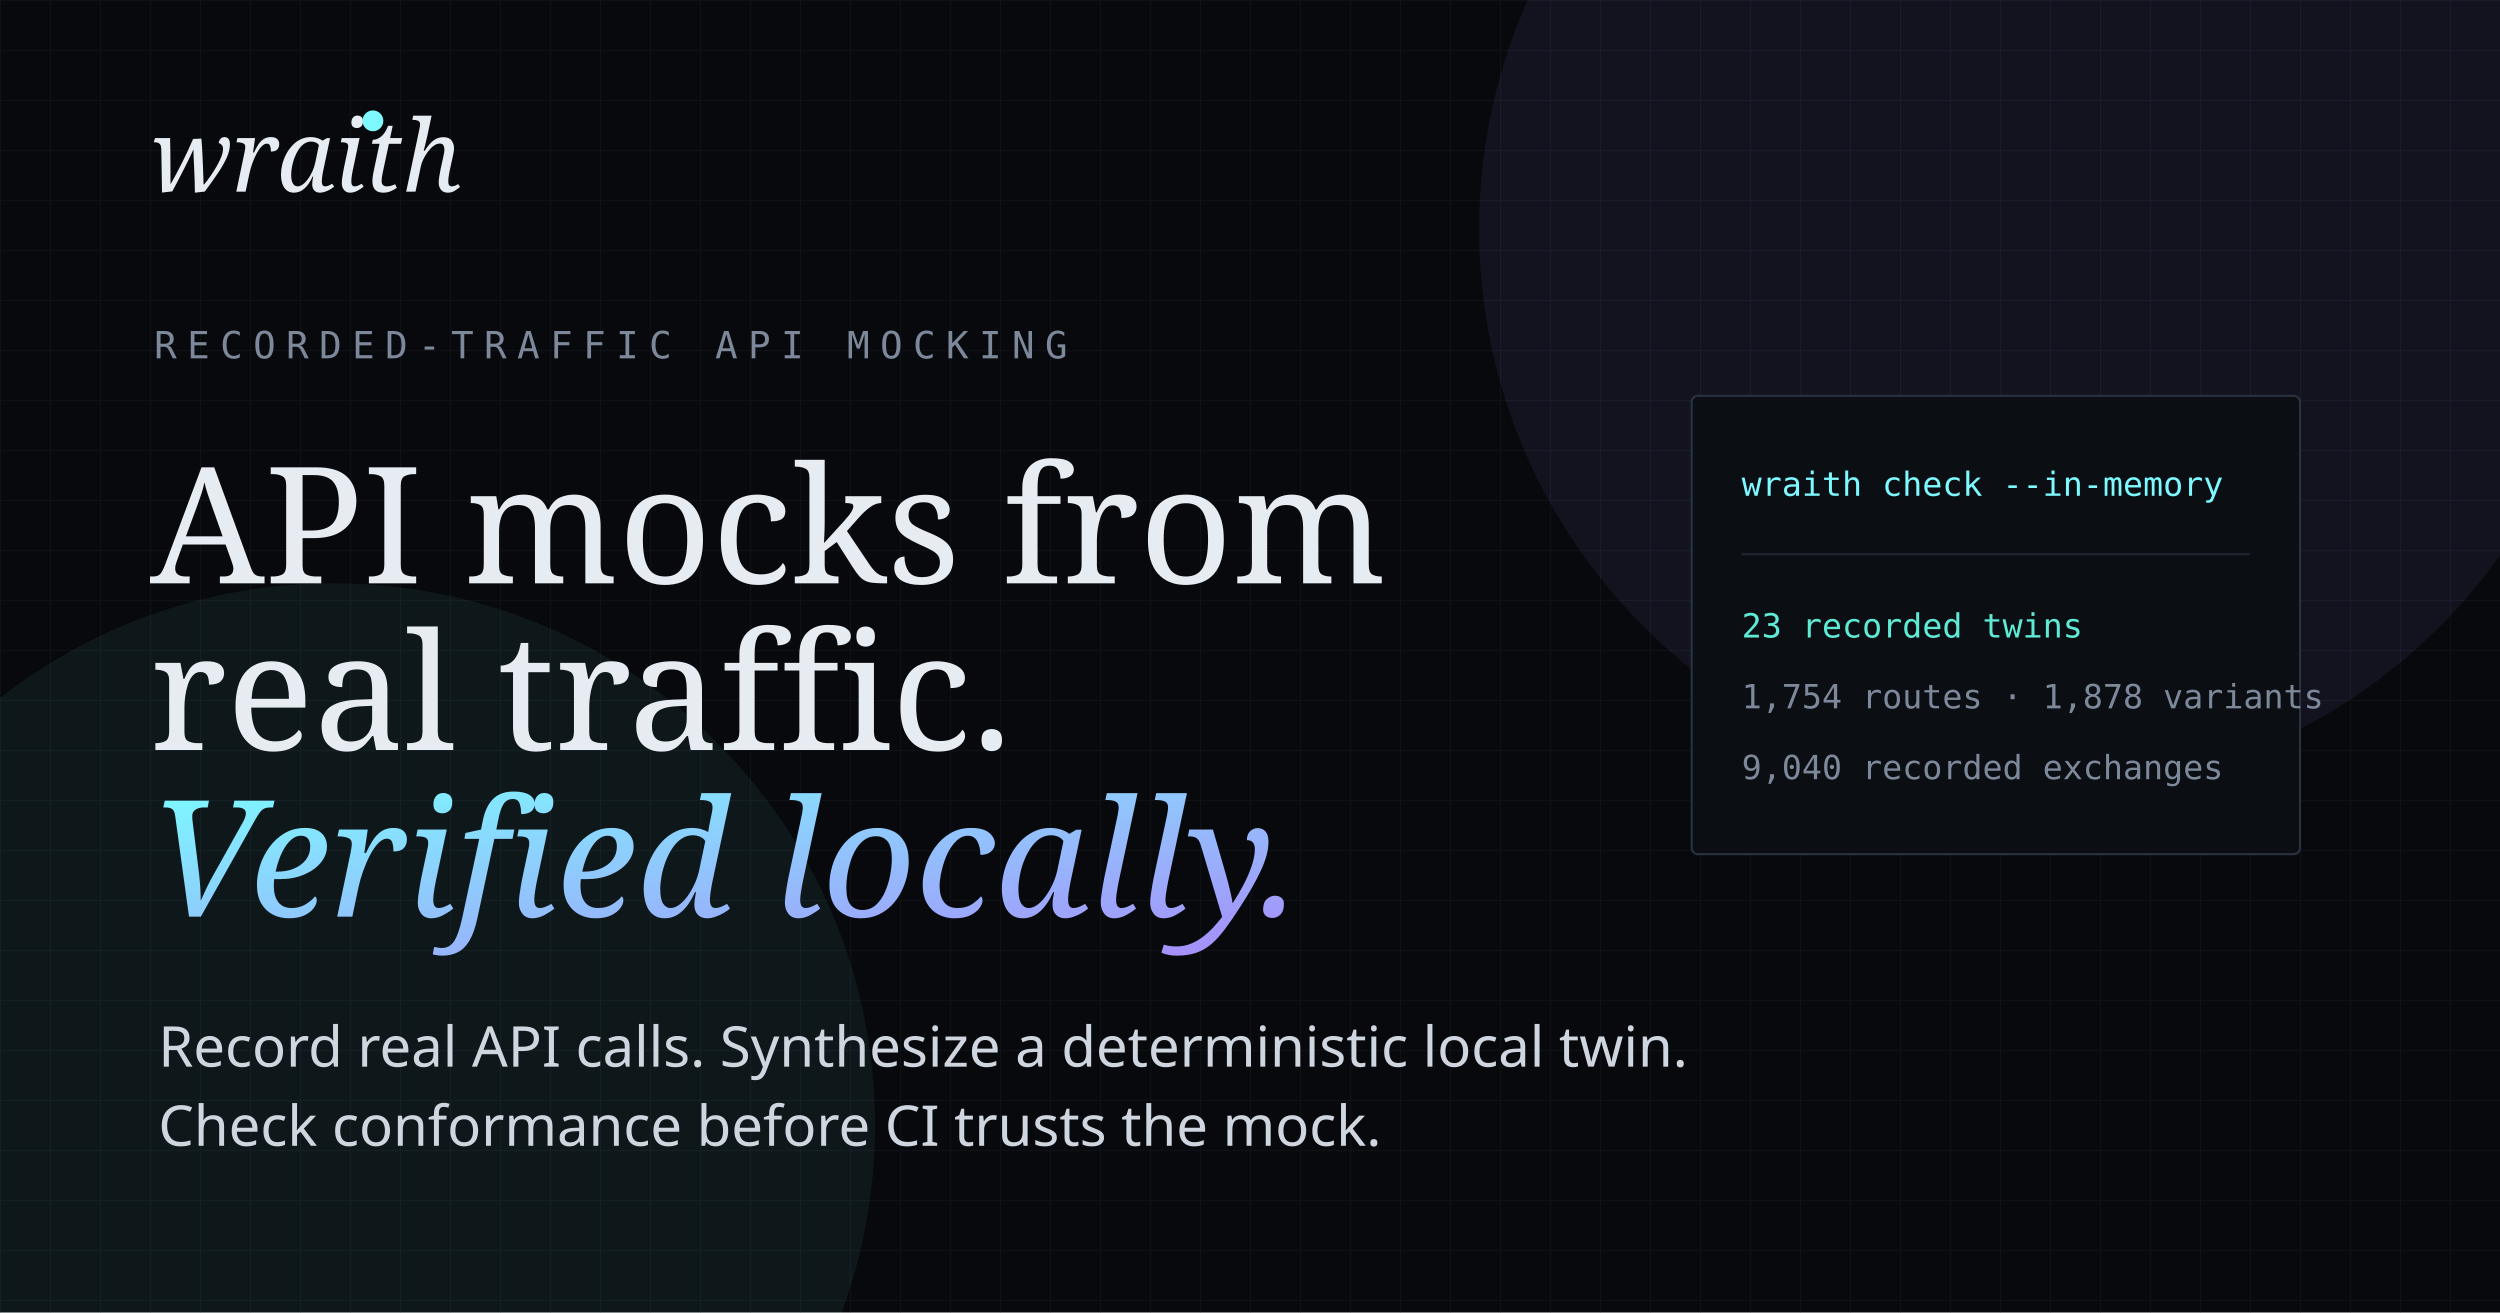
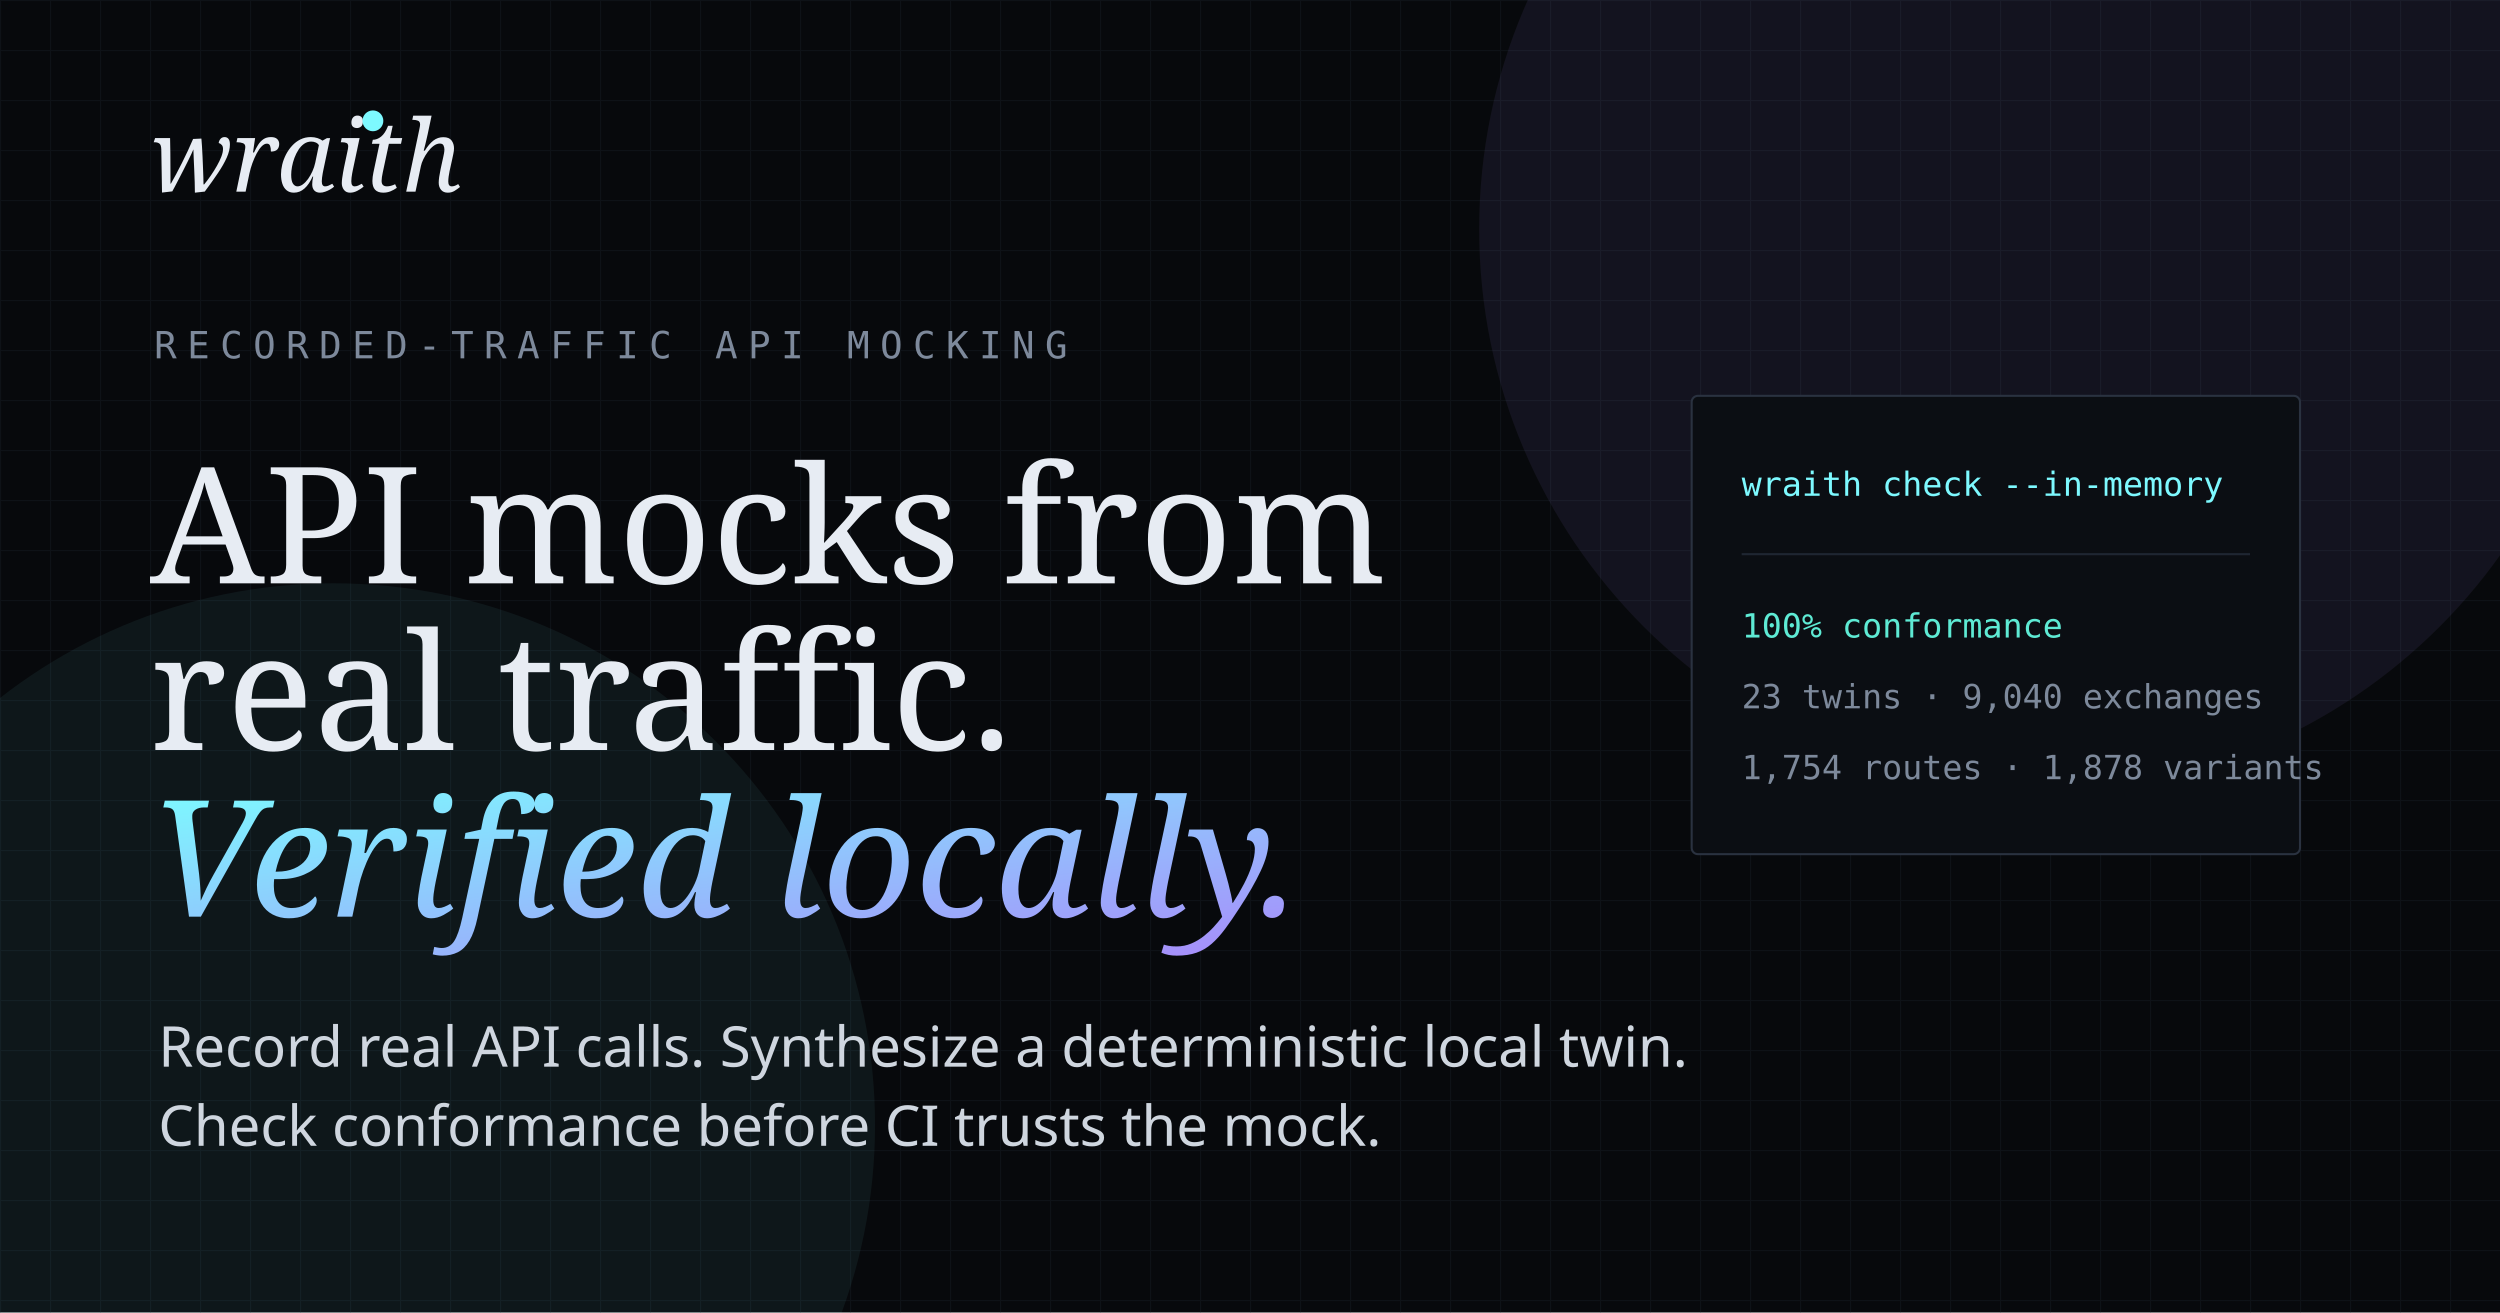
<svg xmlns="http://www.w3.org/2000/svg" width="1200" height="630" viewBox="0 0 1200 630">
  <defs>
    <linearGradient id="ink" x1="0" x2="1" y1="0" y2="1">
      <stop offset="0" stop-color="#7df9ff" />
      <stop offset="1" stop-color="#a78bfa" />
    </linearGradient>
    <pattern id="grid" width="24" height="24" patternUnits="userSpaceOnUse">
      <path d="M24 0H0V24" fill="none" stroke="#1f2632" stroke-width="1" opacity=".55" />
    </pattern>
  </defs>
  <rect width="1200" height="630" fill="#07090c" />
  <rect width="1200" height="630" fill="url(#grid)" opacity=".55" />
  <circle cx="980" cy="110" r="270" fill="#a78bfa" opacity=".08" />
  <circle cx="160" cy="540" r="260" fill="#7df9ff" opacity=".06" />
  <text x="72" y="92" font-family="Georgia, serif" font-size="48" font-style="italic" fill="#e7ecf3">wraith</text>
  <circle cx="179" cy="58" r="5" fill="#7df9ff" />
  <text x="74" y="172" font-family="ui-monospace, SFMono-Regular, Menlo, monospace" font-size="18" letter-spacing="5" fill="#7d899b">RECORDED-TRAFFIC API MOCKING</text>
  <text x="72" y="280" font-family="Georgia, serif" font-size="78" fill="#e7ecf3">API mocks from</text>
  <text x="72" y="360" font-family="Georgia, serif" font-size="78" fill="#e7ecf3">real traffic.</text>
  <text x="72" y="440" font-family="Georgia, serif" font-size="78" fill="url(#ink)" font-style="italic">Verified locally.</text>
  <text x="76" y="512" font-family="Space Grotesk, system-ui, sans-serif" font-size="27" fill="#cfd6df">Record real API calls. Synthesize a deterministic local twin.</text>
  <text x="76" y="550" font-family="Space Grotesk, system-ui, sans-serif" font-size="27" fill="#cfd6df">Check conformance before CI trusts the mock.</text>
  <g transform="translate(812 190)">
    <rect width="292" height="220" rx="3" fill="#0b0e13" stroke="#2a3240" />
    <text x="24" y="48" font-family="ui-monospace, SFMono-Regular, Menlo, monospace" font-size="16" fill="#7df9ff">wraith check --in-memory</text>
    <line x1="24" y1="76" x2="268" y2="76" stroke="#1f2632" />
-     <text x="24" y="116" font-family="ui-monospace, SFMono-Regular, Menlo, monospace" font-size="16" fill="#5eead4">23 recorded twins</text>
-     <text x="24" y="150" font-family="ui-monospace, SFMono-Regular, Menlo, monospace" font-size="16" fill="#7d899b">1,754 routes · 1,878 variants</text>
-     <text x="24" y="184" font-family="ui-monospace, SFMono-Regular, Menlo, monospace" font-size="16" fill="#7d899b">9,040 recorded exchanges</text>
+     <text x="24" y="116" font-family="ui-monospace, SFMono-Regular, Menlo, monospace" font-size="16" fill="#5eead4">100% conformance</text>
+     <text x="24" y="150" font-family="ui-monospace, SFMono-Regular, Menlo, monospace" font-size="16" fill="#7d899b">23 twins · 9,040 exchanges</text>
+     <text x="24" y="184" font-family="ui-monospace, SFMono-Regular, Menlo, monospace" font-size="16" fill="#7d899b">1,754 routes · 1,878 variants</text>
  </g>
</svg>
